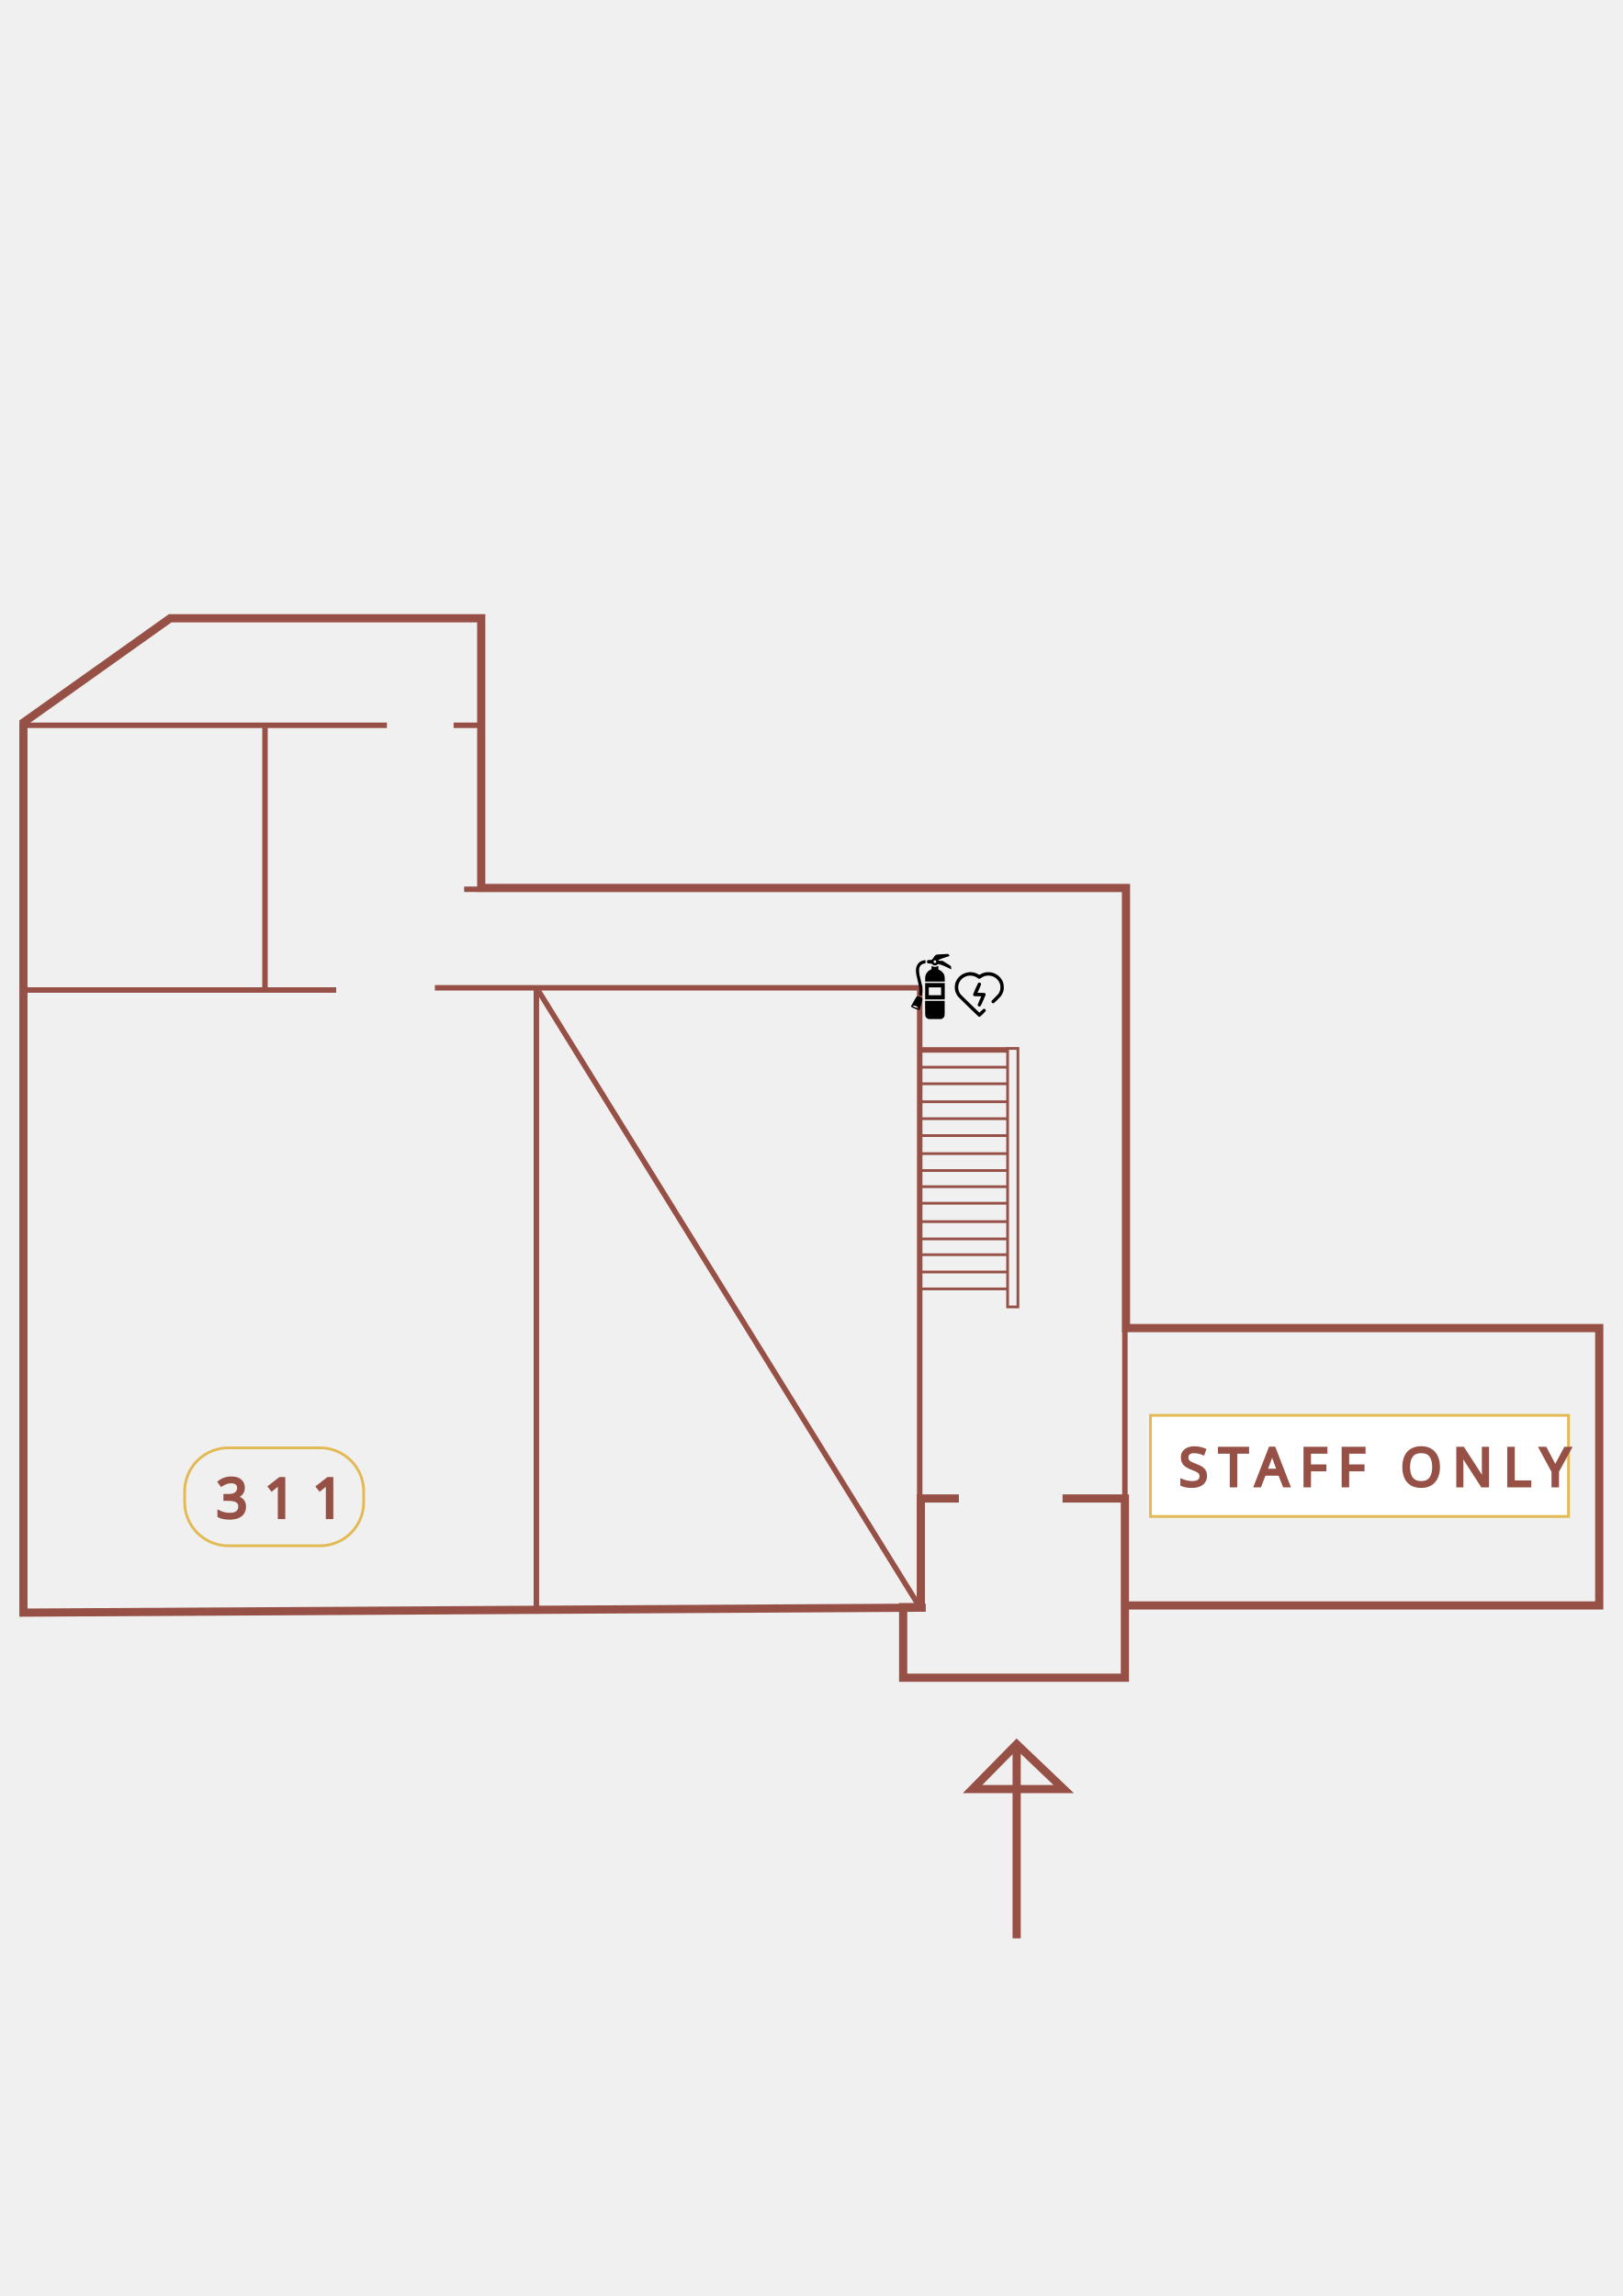
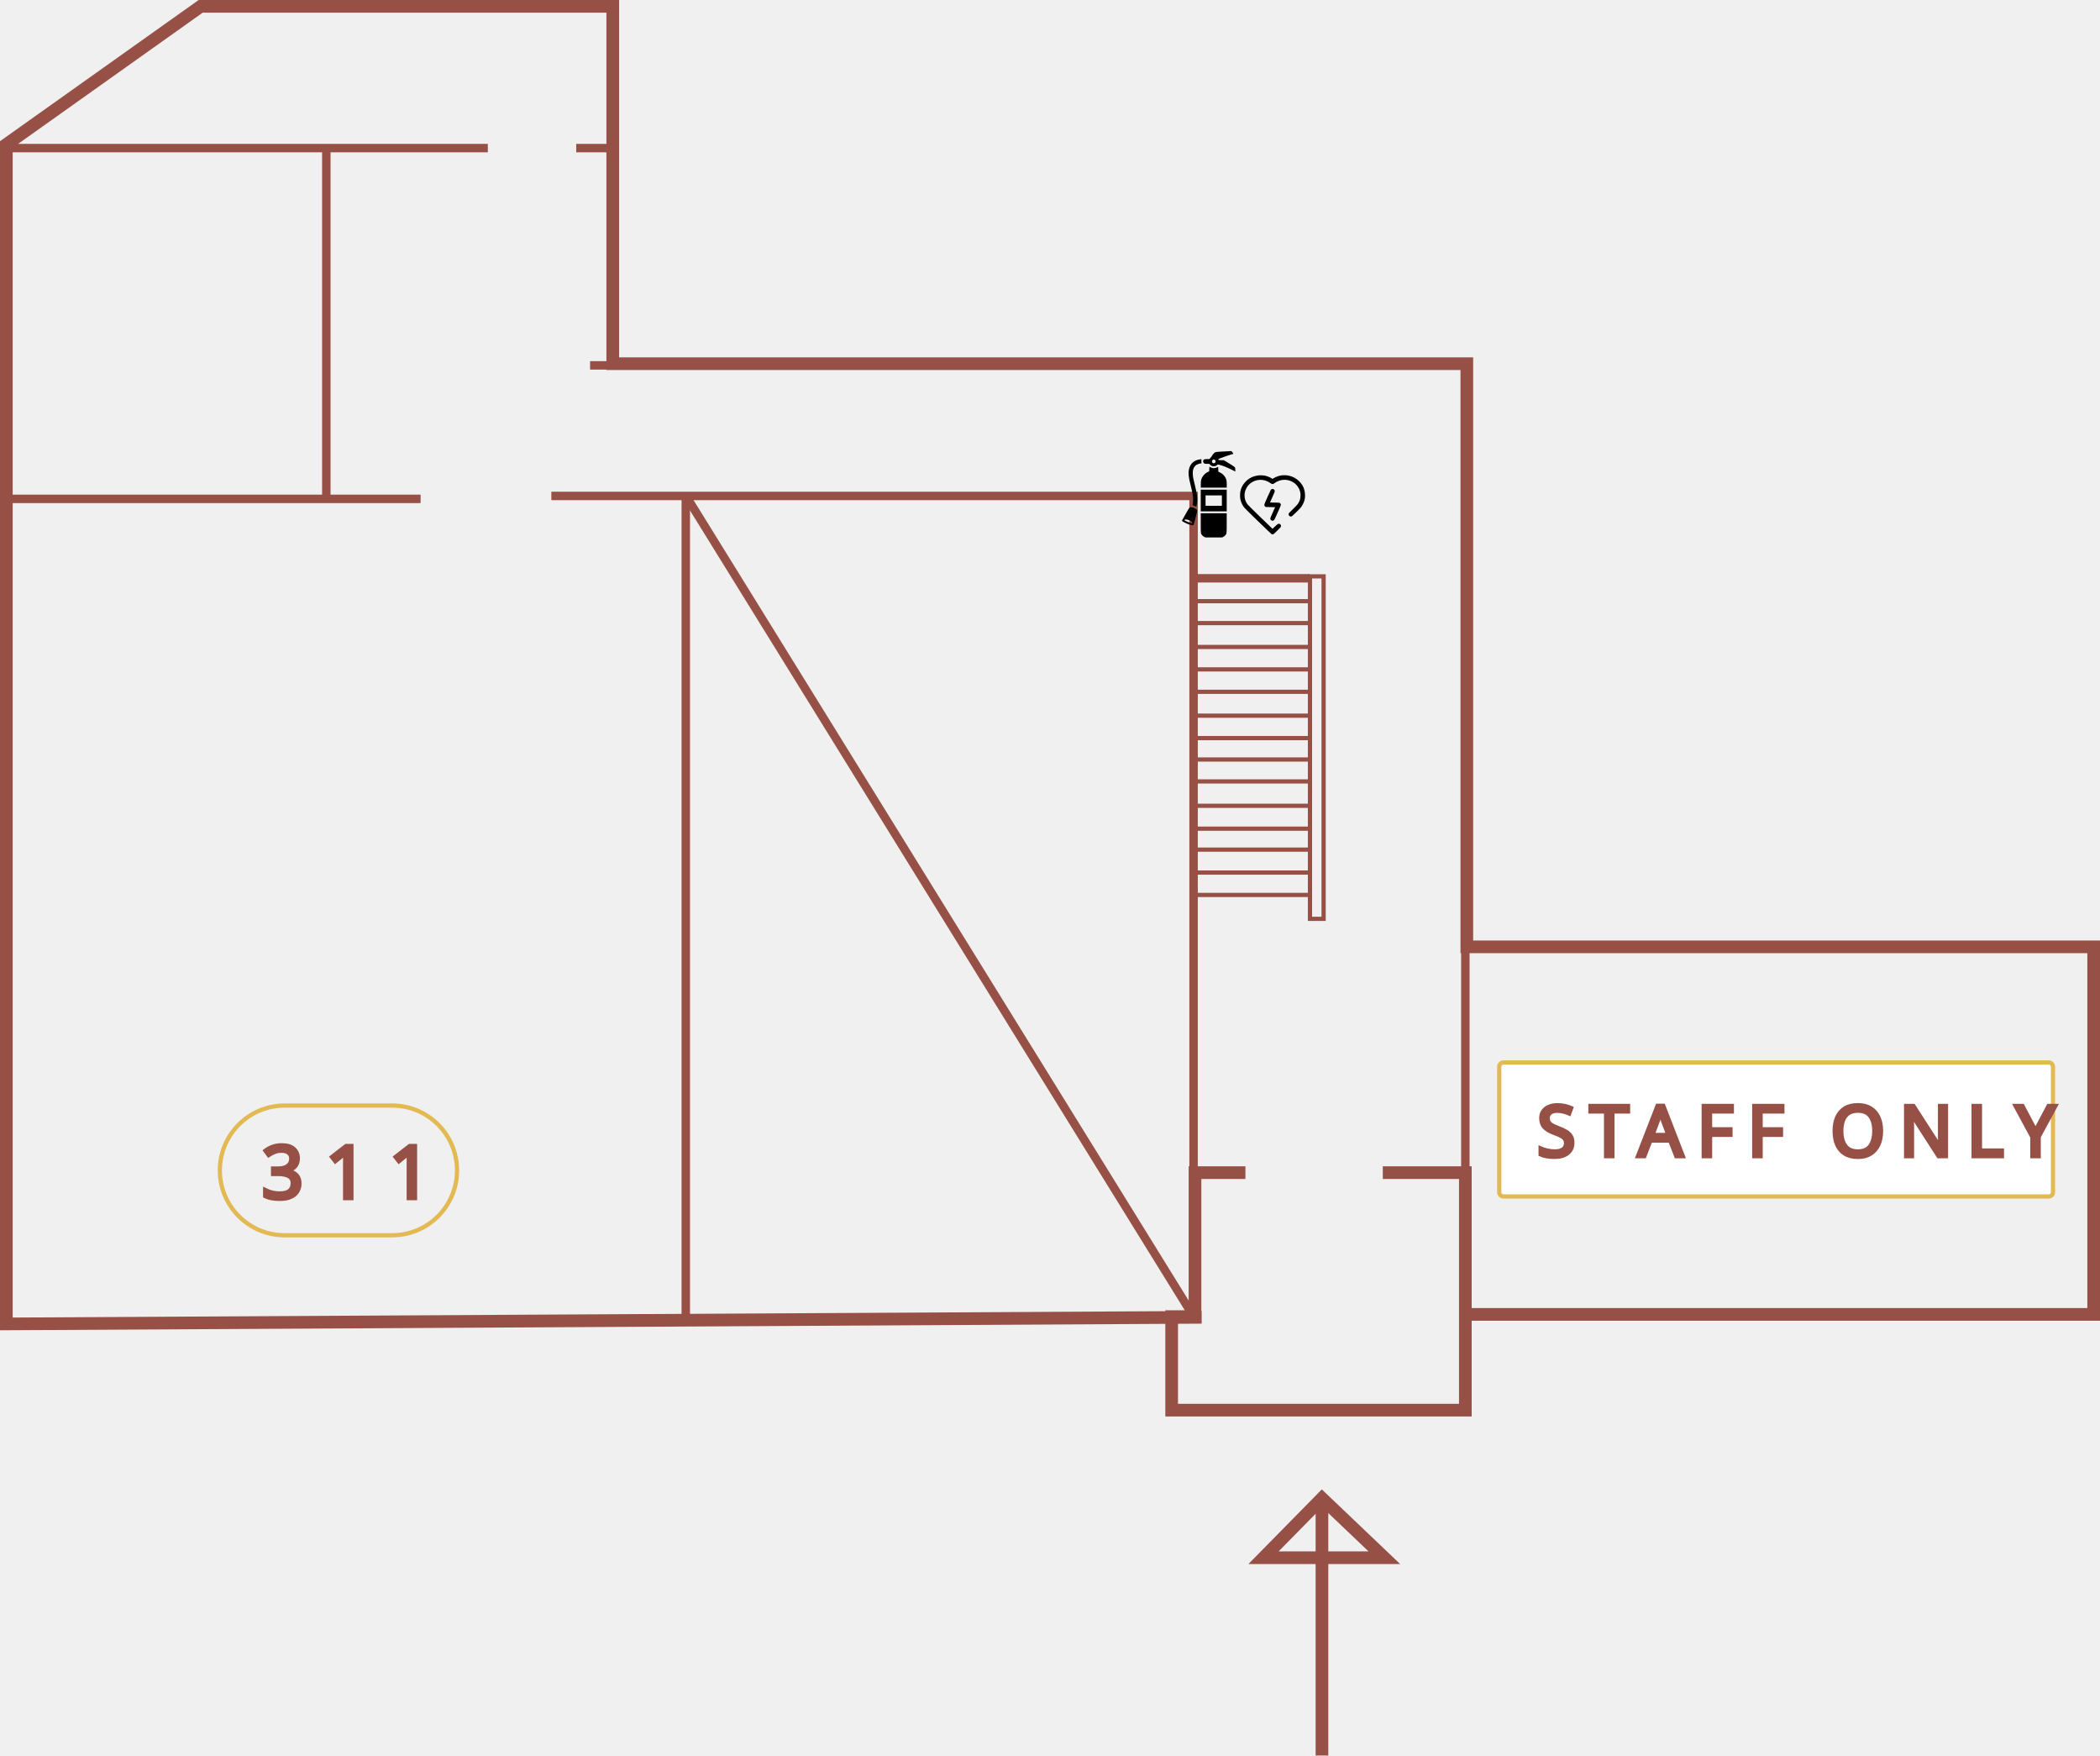
- <svg xmlns="http://www.w3.org/2000/svg" id="_トレース" data-name="トレース" viewBox="0 0 595 842">
+ <svg xmlns="http://www.w3.org/2000/svg" id="_レイヤー_1" data-name="レイヤー 1" viewBox="0 0 497.39 415.7">
  <defs>
    <style>
      .cls-1, .cls-2, .cls-3, .cls-4, .cls-5, .cls-6, .cls-7 {
        stroke-miterlimit: 10;
      }

-       .cls-1, .cls-2, .cls-4, .cls-5 {
+       .cls-1, .cls-2, .cls-4, .cls-6 {
        fill: none;
      }

      .cls-1, .cls-7 {
        stroke: #e2b953;
      }

      .cls-2 {
        stroke-width: 3px;
      }

      .cls-2, .cls-3, .cls-4, .cls-5, .cls-6 {
        stroke: #965045;
      }

      .cls-3 {
-         font-size: 19.46px;
+         font-size: 16.65px;
        letter-spacing: .2em;
      }

-       .cls-3, .cls-6 {
+       .cls-3, .cls-5 {
        fill: #965045;
        font-family: BIZ-UDGothic, 'BIZ UDGothic';
      }

      .cls-4 {
        stroke-width: 2px;
      }

-       .cls-6 {
-         font-size: 20.2px;
+       .cls-5 {
+         font-size: 17.28px;
        letter-spacing: .3em;
      }

      .cls-7 {
        fill: #fff;
      }
    </style>
  </defs>
  <g>
    <g>
-       <polyline class="cls-2" points="351.6 549.53 337.65 549.53 337.65 589.37 331.17 589.37 331.17 615.26 412.48 615.26 412.48 549.53 389.62 549.53" />
-       <polyline class="cls-2" points="412.88 588.76 586.41 588.76 586.41 487.03 412.88 487.03 412.88 325.64 176.46 325.64 176.46 226.74 62.39 226.74 8.59 264.97 8.59 591.39 339.47 589.57" />
+       <polyline class="cls-2" points="294.98 277.68 283.04 277.68 283.04 311.77 277.51 311.77 277.51 333.92 347.07 333.92 347.07 277.68 327.52 277.68" />
+       <polyline class="cls-2" points="347.42 311.25 495.89 311.25 495.89 224.21 347.42 224.21 347.42 86.12 145.13 86.12 145.13 1.5 47.53 1.5 1.5 34.21 1.5 313.5 284.6 311.94" />
    </g>
    <g>
-       <line class="cls-4" x1="412.48" y1="488.04" x2="412.48" y2="548.31" />
-       <polyline class="cls-4" points="337.24 548.52 337.24 362.25 159.47 362.25" />
-       <line class="cls-4" x1="166.34" y1="265.98" x2="176.46" y2="265.98" />
-       <line class="cls-4" x1="141.87" y1="265.98" x2="9.2" y2="265.98" />
-       <line class="cls-4" x1="97.17" y1="266.79" x2="97.17" y2="363.46" />
-       <line class="cls-4" x1="123.26" y1="363.06" x2="9.2" y2="363.06" />
-       <line class="cls-4" x1="196.68" y1="362.85" x2="196.68" y2="589.57" />
-       <line class="cls-4" x1="197.49" y1="363.46" x2="336.63" y2="588.36" />
-       <line class="cls-4" x1="337.51" y1="385.03" x2="369.33" y2="385.03" />
-       <line class="cls-4" x1="175.31" y1="326.11" x2="170.19" y2="326.11" />
+       <line class="cls-4" x1="347.07" y1="225.07" x2="347.07" y2="276.64" />
+       <polyline class="cls-4" points="282.7 276.81 282.7 117.44 130.59 117.44" />
+       <line class="cls-4" x1="136.48" y1="35.07" x2="145.13" y2="35.07" />
+       <line class="cls-4" x1="115.54" y1="35.07" x2="2.02" y2="35.07" />
+       <line class="cls-4" x1="77.29" y1="35.76" x2="77.29" y2="118.48" />
+       <line class="cls-4" x1="99.62" y1="118.13" x2="2.02" y2="118.13" />
+       <line class="cls-4" x1="162.43" y1="117.96" x2="162.43" y2="311.94" />
+       <line class="cls-4" x1="163.12" y1="118.48" x2="282.18" y2="310.9" />
+       <line class="cls-4" x1="282.93" y1="136.94" x2="310.15" y2="136.94" />
+       <line class="cls-4" x1="144.15" y1="86.52" x2="139.76" y2="86.52" />
    </g>
    <g>
-       <line class="cls-5" x1="337.78" y1="391.37" x2="369.33" y2="391.37" />
-       <line class="cls-5" x1="337.78" y1="397.44" x2="369.6" y2="397.44" />
-       <line class="cls-5" x1="337.92" y1="404.04" x2="369.47" y2="404.04" />
-       <line class="cls-5" x1="337.92" y1="410.25" x2="369.6" y2="410.25" />
-       <line class="cls-5" x1="337.92" y1="416.45" x2="369.47" y2="416.45" />
-       <line class="cls-5" x1="337.92" y1="423.06" x2="369.47" y2="423.06" />
-       <line class="cls-5" x1="338.05" y1="429.26" x2="369.47" y2="429.26" />
-       <line class="cls-5" x1="337.92" y1="435.19" x2="369.47" y2="435.19" />
-       <line class="cls-5" x1="337.92" y1="441.26" x2="369.33" y2="441.26" />
-       <line class="cls-5" x1="338.05" y1="448" x2="369.33" y2="448" />
-       <line class="cls-5" x1="337.92" y1="454.34" x2="369.47" y2="454.34" />
-       <line class="cls-5" x1="337.78" y1="460.13" x2="369.33" y2="460.13" />
-       <line class="cls-5" x1="338.05" y1="466.47" x2="369.74" y2="466.47" />
-       <line class="cls-5" x1="337.78" y1="472.67" x2="369.6" y2="472.67" />
-       <rect class="cls-5" x="369.47" y="384.49" width="3.78" height="94.79" />
+       <line class="cls-6" x1="283.16" y1="142.36" x2="310.15" y2="142.36" />
+       <line class="cls-6" x1="283.16" y1="147.55" x2="310.39" y2="147.55" />
+       <line class="cls-6" x1="283.27" y1="153.2" x2="310.27" y2="153.2" />
+       <line class="cls-6" x1="283.27" y1="158.51" x2="310.39" y2="158.51" />
+       <line class="cls-6" x1="283.27" y1="163.82" x2="310.27" y2="163.82" />
+       <line class="cls-6" x1="283.27" y1="169.47" x2="310.27" y2="169.47" />
+       <line class="cls-6" x1="283.39" y1="174.78" x2="310.27" y2="174.78" />
+       <line class="cls-6" x1="283.27" y1="179.85" x2="310.27" y2="179.85" />
+       <line class="cls-6" x1="283.27" y1="185.04" x2="310.15" y2="185.04" />
+       <line class="cls-6" x1="283.39" y1="190.81" x2="310.15" y2="190.81" />
+       <line class="cls-6" x1="283.27" y1="196.23" x2="310.27" y2="196.23" />
+       <line class="cls-6" x1="283.16" y1="201.19" x2="310.15" y2="201.19" />
+       <line class="cls-6" x1="283.39" y1="206.62" x2="310.5" y2="206.62" />
+       <line class="cls-6" x1="283.16" y1="211.92" x2="310.39" y2="211.92" />
+       <rect class="cls-6" x="310.27" y="136.48" width="3.23" height="81.1" />
    </g>
    <g>
-       <polygon class="cls-2" points="372.79 639.65 356.61 656.1 390.04 656.1 372.79 639.65" />
-       <line class="cls-2" x1="372.79" y1="710.84" x2="372.79" y2="640.19" />
+       <polygon class="cls-2" points="313.11 354.79 299.27 368.86 327.88 368.86 313.11 354.79" />
+       <line class="cls-2" x1="313.11" y1="415.7" x2="313.11" y2="355.25" />
    </g>
  </g>
  <g>
-     <rect class="cls-7" x="421.86" y="519.04" width="153.29" height="37.08" />
-     <text class="cls-3" transform="translate(432.33 544.97)">
+     <rect class="cls-7" x="355.1" y="251.6" width="131.16" height="31.72" rx="1" ry="1" />
+     <text class="cls-3" transform="translate(364.06 273.78)">
      <tspan x="0" y="0">STAFF ONLY</tspan>
    </text>
  </g>
  <g>
-     <text class="cls-6" transform="translate(79.32 556.59)">
+     <text class="cls-5" transform="translate(62.02 283.72)">
      <tspan x="0" y="0">311</tspan>
    </text>
-     <rect class="cls-1" x="67.7" y="530.96" width="65.66" height="35.91" rx="16" ry="16" />
+     <rect class="cls-1" x="52.07" y="261.79" width="56.18" height="30.72" rx="15.36" ry="15.36" />
  </g>
  <g>
-     <path d="M355.23,356.56c-.5.07-.92.16-1.26.27-1.69.55-3.06,1.9-3.61,3.56-.17.5-.22.86-.25,1.49-.04,1,.12,1.73.56,2.61.44.88.46.9,4.44,4.77,2.01,1.95,3.67,3.54,3.74,3.57.16.07.33.07.5,0,.17-.07,1.99-1.86,2.06-2.02.07-.18.07-.34-.02-.52-.09-.18-.2-.26-.4-.32-.3-.08-.41-.01-1.16.72-.38.37-.7.66-.72.66-.02,0-1.53-1.46-3.37-3.24-2.26-2.19-3.41-3.33-3.57-3.54-.29-.39-.55-.92-.68-1.4-.13-.46-.17-1.25-.1-1.72.15-.97.7-1.95,1.41-2.56,1.65-1.4,3.95-1.49,5.71-.21.51.37.68.37,1.18,0,1.36-.99,3.04-1.18,4.55-.52,1.36.59,2.34,1.83,2.57,3.28.07.46.03,1.25-.09,1.71-.13.48-.4,1.02-.69,1.41-.13.17-.72.78-1.32,1.36-.8.78-1.09,1.09-1.13,1.19-.1.3.04.63.33.76.2.09.31.09.5,0,.22-.1,2.23-2.07,2.58-2.52.34-.45.75-1.25.89-1.75.18-.61.23-1.07.2-1.75-.05-1.44-.58-2.64-1.6-3.66-.84-.84-1.87-1.38-3.05-1.6-.53-.1-1.58-.1-2.08,0-.71.14-1.43.42-1.97.75l-.29.18-.28-.18c-.54-.34-1.27-.62-1.96-.75-.32-.06-1.38-.11-1.63-.07Z" />
-     <path d="M358.85,360.37c-.06.03-.16.09-.2.15-.04.05-.48.98-.96,2.06-.95,2.13-.96,2.18-.8,2.46.04.07.14.17.21.22.13.07.22.08,1.42.1l1.29.02-.66,1.49c-.42.94-.66,1.54-.66,1.62,0,.54.65.84,1.04.47.11-.1.31-.53,1.01-2.09.96-2.15.97-2.18.79-2.47-.17-.28-.19-.28-1.62-.3l-1.29-.02.67-1.49c.61-1.38.66-1.51.65-1.68-.03-.32-.25-.54-.57-.57-.11,0-.24,0-.31.04Z" />
+     <path d="M298.09,112.57c-.43.06-.79.14-1.08.23-1.44.47-2.61,1.63-3.09,3.04-.14.43-.19.74-.21,1.28-.03.86.1,1.48.48,2.24.37.76.39.77,3.8,4.08,1.72,1.67,3.14,3.02,3.2,3.05.14.06.29.06.42,0,.15-.06,1.7-1.59,1.76-1.73.06-.15.06-.29-.02-.45-.08-.15-.17-.23-.34-.27-.26-.07-.35-.01-1,.61-.33.31-.6.57-.61.57-.01,0-1.31-1.25-2.88-2.77-1.93-1.88-2.92-2.85-3.05-3.03-.25-.33-.47-.79-.58-1.19-.11-.4-.15-1.07-.08-1.47.13-.83.6-1.67,1.2-2.19,1.41-1.2,3.38-1.27,4.88-.18.43.31.58.32,1.01,0,1.17-.84,2.6-1.01,3.9-.45,1.17.5,2,1.57,2.2,2.81.06.39.03,1.07-.08,1.47-.11.41-.34.87-.59,1.2-.11.15-.61.67-1.13,1.17-.68.67-.94.93-.97,1.02-.08.26.04.54.29.65.17.08.27.08.43,0,.19-.09,1.91-1.77,2.21-2.16.29-.39.64-1.07.76-1.5.15-.52.2-.91.17-1.5-.04-1.23-.49-2.26-1.37-3.13-.72-.72-1.6-1.18-2.61-1.37-.45-.09-1.35-.09-1.78,0-.61.12-1.22.36-1.69.65l-.25.15-.24-.15c-.46-.29-1.09-.53-1.68-.64-.27-.05-1.18-.09-1.4-.06Z" />
+     <path d="M301.19,115.83c-.05.02-.13.08-.17.12-.04.04-.41.84-.82,1.76-.81,1.82-.82,1.86-.68,2.1.04.06.12.14.18.19.11.06.19.07,1.21.08l1.1.02-.57,1.28c-.36.8-.57,1.32-.57,1.39,0,.46.56.72.89.4.09-.09.27-.45.86-1.79.82-1.84.83-1.87.67-2.11-.14-.24-.16-.24-1.39-.26l-1.1-.02.57-1.28c.52-1.18.57-1.29.56-1.44-.02-.27-.22-.46-.48-.48-.09,0-.21,0-.26.04Z" />
  </g>
  <g>
-     <path d="M347.11,349.86c-.19.02-1.06.07-1.94.1-1.16.05-1.66.09-1.82.15-.3.11-.73.55-.96.97-.09.18-.31.46-.49.64l-.32.32h-.61c-.69,0-.87.06-1.01.32-.18.35-.01.82.35.94.1.04.44.06.74.06h.55s.22.23.22.23c.31.32.57.44,1.02.44.41,0,.67-.1.94-.36.16-.15.17-.15.46-.09.83.16,2.3.76,3.72,1.49.45.23.82.42.83.42,0,0,0-.24-.02-.55-.02-.4-.04-.57-.11-.64-.12-.14-1.23-.86-2.25-1.46l-.84-.49h-.7q-.7,0-.76-.13c-.04-.09-.04-.15-.01-.19.11-.11,3.04-1.15,3.9-1.38l.22-.06-.14-.25c-.2-.35-.39-.54-.52-.53-.06,0-.27.02-.46.04ZM343,352.2c.34.12.44.55.2.83-.11.12-.17.15-.38.15s-.27-.03-.38-.15c-.23-.27-.13-.7.19-.83.18-.07.17-.07.36,0Z" />
-     <path d="M338.89,352.15c-2.1.31-3.25,2-3.01,4.41.07.73.22,1.46.64,3.14.44,1.75.54,2.33.57,3.3.02.63,0,.95-.06,1.32-.05.28-.08.51-.07.51.01,0,.15.05.31.11s.38.14.49.2c.12.06.21.1.22.09.06-.06.19-.75.24-1.29.12-1.13-.03-2.26-.61-4.58-.47-1.9-.57-2.4-.6-3.14-.05-1.06.12-1.69.6-2.21.14-.15.35-.32.47-.39.28-.16.89-.35,1.15-.35.2,0,.21-.01.16-.12-.05-.15-.05-.77,0-.93.05-.13.02-.14-.53-.06Z" />
-     <path d="M341.58,354.8v.63l-.46.22c-.86.43-1.59,1.33-1.8,2.25-.05.23-.08.62-.08,1.2v.87h7.18v-.87c0-.96-.06-1.29-.32-1.82-.31-.64-.86-1.17-1.58-1.53l-.44-.22v-.56c0-.31-.02-.62-.03-.69-.03-.11-.04-.11-.12-.04-.16.14-.57.3-.89.33-.4.04-.85-.05-1.15-.24-.14-.09-.26-.16-.27-.16-.02,0-.03.28-.03.63Z" />
-     <path d="M339.24,363.5v3.01h7.18v-6.01h-7.18v3.01ZM345.09,363.53v1.44h-4.52v-2.87h4.52v1.44Z" />
-     <path d="M336.17,365.4c-.07.03-.51.74-1.13,1.87l-1.02,1.81.15.16c.19.19,1.16.67,1.82.89.28.09.67.18.86.2.34.02.36.02.41-.1.03-.07.28-.96.54-1.98.34-1.28.47-1.89.45-1.99-.13-.52-1.56-1.11-2.08-.86ZM335.52,368.82c.55.12,1.09.41,1.28.71.12.19.12.28,0,.28-.32,0-2.15-.76-2.12-.87.02-.05.32-.18.44-.19.03,0,.21.03.4.07Z" />
-     <path d="M339.24,369.72c0,3.03,0,2.98.4,3.44.14.15.37.33.54.41l.3.15h4.68l.3-.15c.18-.09.4-.26.54-.41.41-.46.4-.4.4-3.44v-2.68h-7.18v2.68Z" />
+     <path d="M291.14,106.84c-.16.02-.91.06-1.66.09-.99.04-1.42.08-1.56.13-.25.09-.63.47-.82.83-.08.15-.27.4-.42.55l-.28.27h-.52c-.59,0-.75.05-.86.27-.15.3,0,.7.3.81.09.03.37.05.63.05h.47s.19.2.19.2c.27.28.49.37.87.37.36,0,.57-.08.81-.3.14-.13.15-.13.4-.08.71.14,1.97.65,3.19,1.27.39.2.71.36.71.36,0,0,0-.21-.01-.47-.01-.35-.04-.49-.1-.55-.1-.12-1.06-.74-1.92-1.25l-.71-.42h-.6q-.6,0-.65-.11c-.03-.07-.04-.13,0-.16.1-.1,2.6-.98,3.34-1.18l.19-.05-.12-.21c-.17-.3-.34-.46-.45-.46-.05,0-.23.02-.39.04ZM287.63,108.85c.29.1.38.47.17.71-.09.1-.15.13-.32.13s-.23-.02-.32-.13c-.2-.23-.11-.6.16-.71.15-.06.15-.06.31,0Z" />
+     <path d="M284.11,108.8c-1.79.26-2.78,1.71-2.57,3.77.06.62.19,1.25.55,2.69.37,1.49.46,1.99.49,2.82.02.54,0,.81-.05,1.13-.04.24-.07.43-.06.44,0,0,.13.05.26.09s.33.12.42.17c.1.05.18.08.19.07.05-.05.16-.64.21-1.1.1-.97-.03-1.93-.52-3.92-.41-1.63-.49-2.05-.51-2.69-.04-.91.1-1.44.51-1.89.12-.13.3-.28.41-.34.24-.14.76-.3.99-.3.17,0,.18,0,.14-.1-.05-.13-.04-.66,0-.8.04-.11.02-.12-.45-.05Z" />
+     <path d="M286.41,111.06v.54l-.39.19c-.74.37-1.36,1.14-1.54,1.92-.05.2-.07.53-.07,1.03v.74h6.15v-.74c0-.82-.05-1.1-.27-1.56-.27-.55-.73-1-1.35-1.31l-.38-.19v-.48c0-.26-.01-.53-.03-.59-.03-.1-.04-.1-.1-.04-.14.12-.49.25-.76.28-.35.04-.72-.05-.99-.21-.12-.08-.22-.14-.23-.14-.01,0-.02.24-.02.54Z" />
+     <path d="M284.4,118.52v2.57h6.15v-5.14h-6.15v2.57ZM289.41,118.54v1.23h-3.87v-2.46h3.87v1.23Z" />
+     <path d="M281.78,120.14c-.06.03-.43.64-.97,1.6l-.87,1.55.13.14c.16.16.99.57,1.56.76.24.08.57.15.74.17.29.02.31.01.35-.09.03-.06.24-.82.46-1.69.29-1.09.41-1.62.38-1.7-.11-.44-1.34-.95-1.78-.73ZM281.22,123.06c.47.1.93.36,1.1.61.1.16.1.24,0,.24-.28,0-1.84-.65-1.81-.75.01-.05.27-.15.37-.16.03,0,.18.03.35.06Z" />
+     <path d="M284.4,123.83c0,2.59,0,2.55.35,2.94.12.13.31.28.46.36l.26.13h4.01l.26-.13c.15-.07.35-.22.46-.36.35-.39.35-.35.35-2.94v-2.29h-6.15v2.29Z" />
  </g>
</svg>
